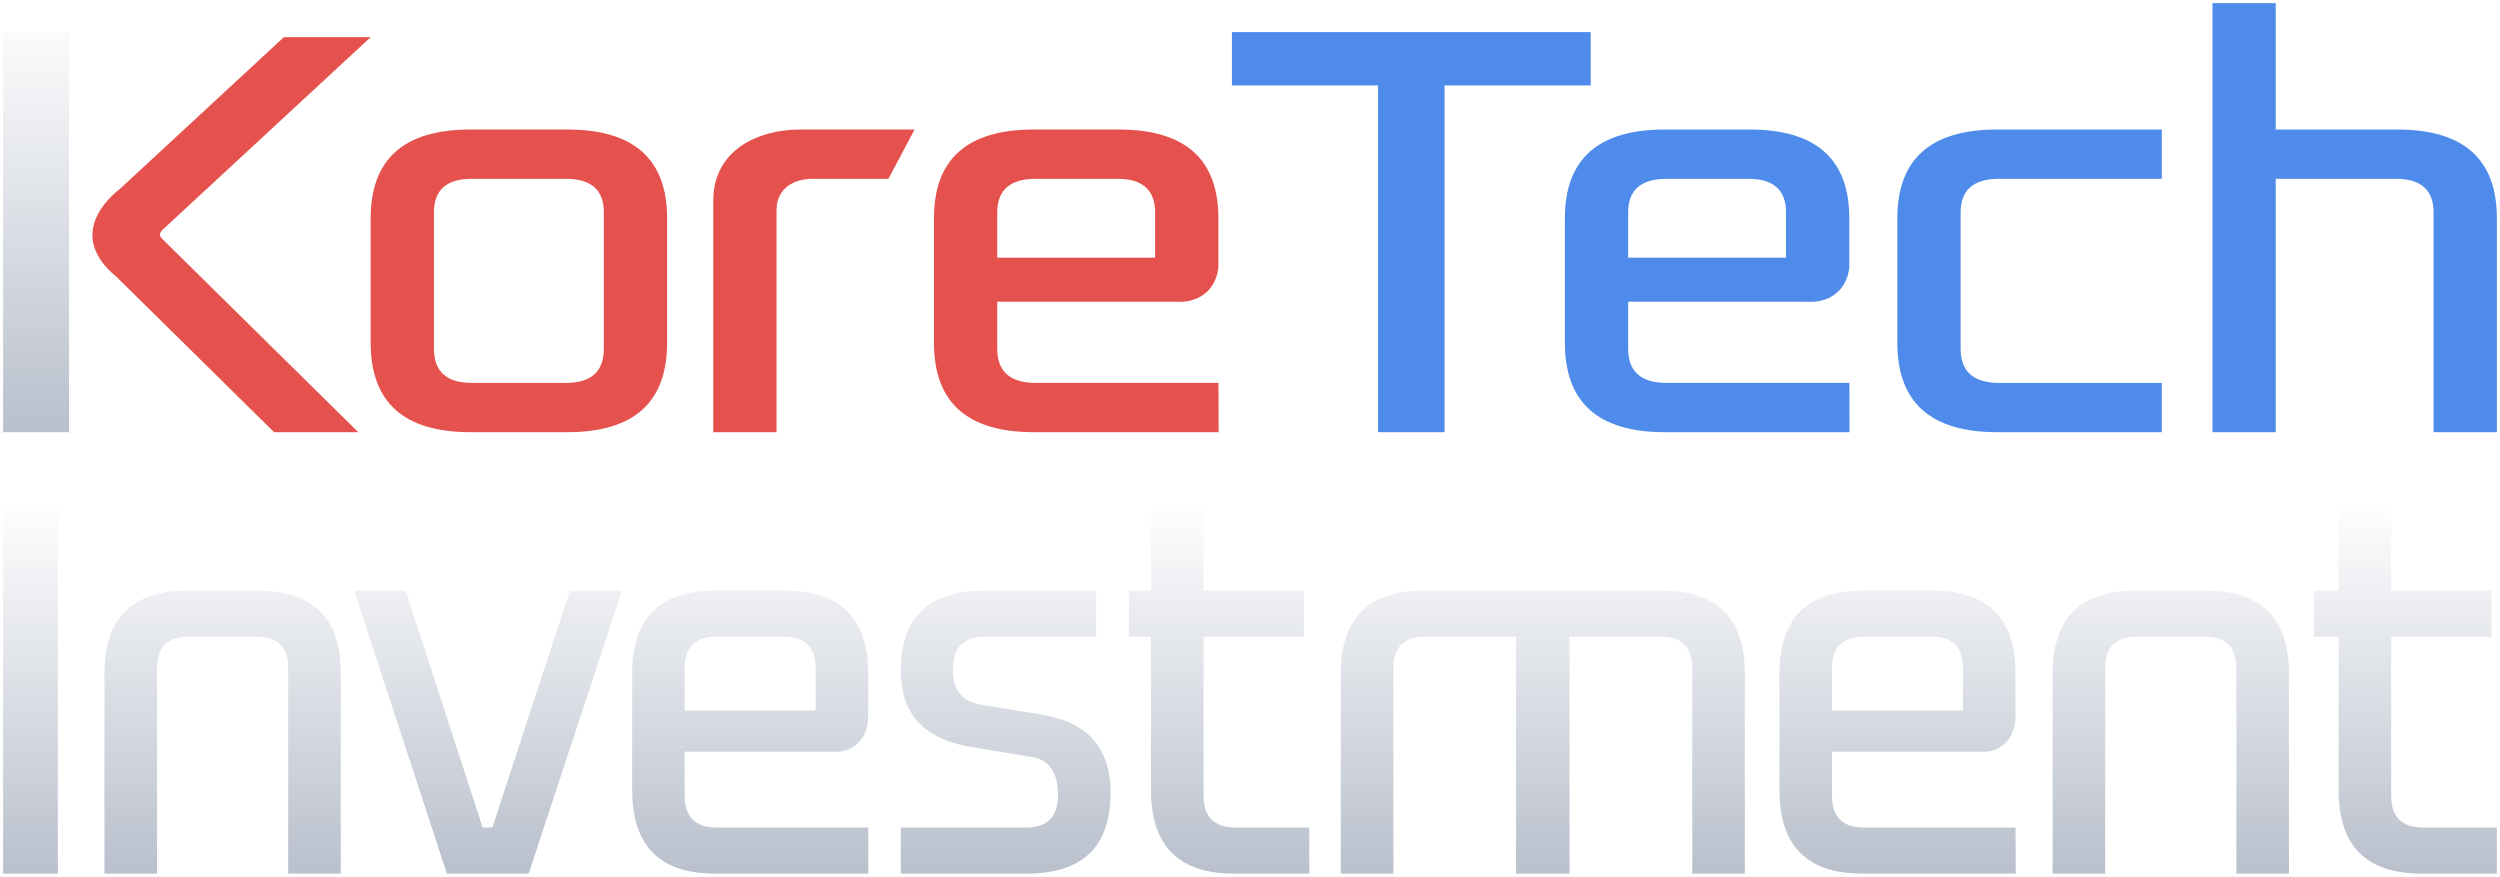
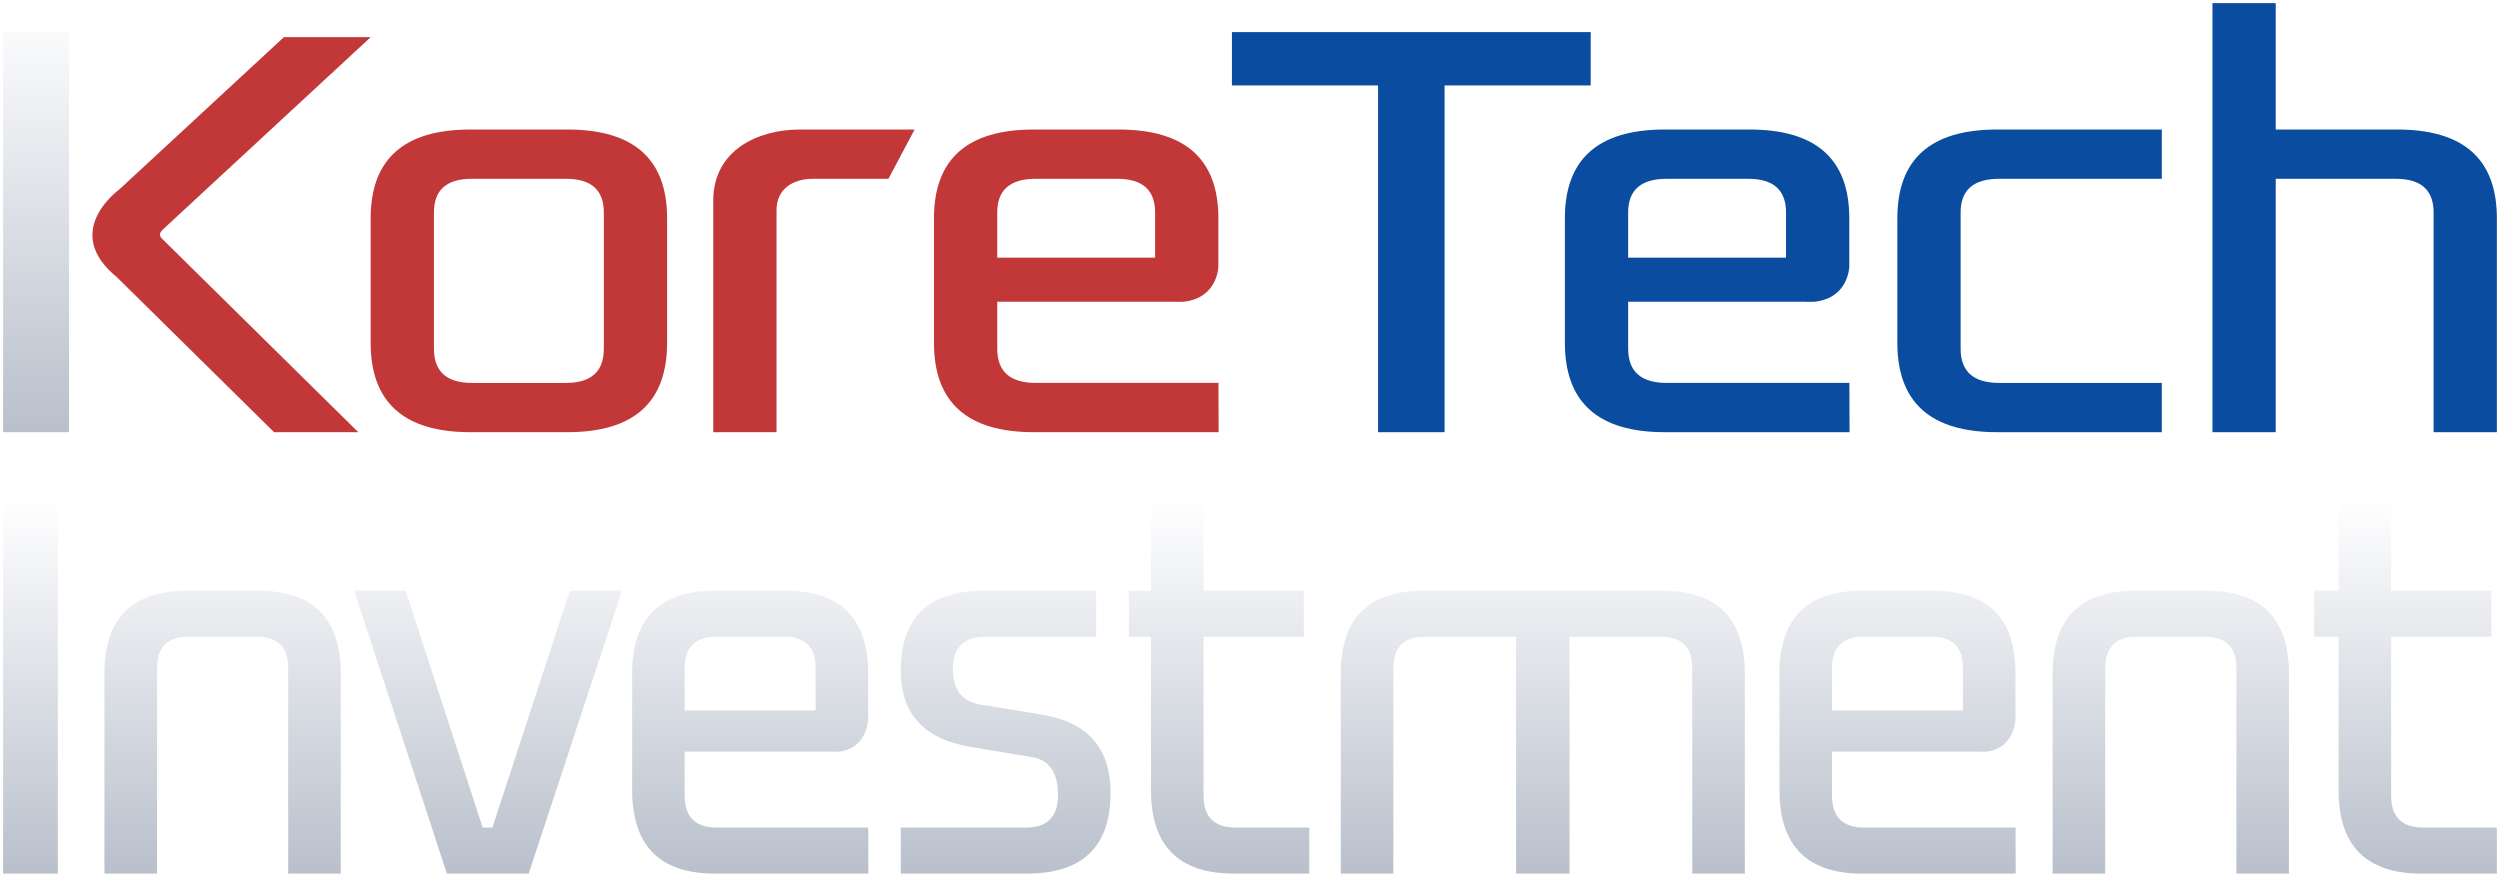
<svg xmlns="http://www.w3.org/2000/svg" viewBox="54.84 212.98 479.26 168.08" role="img" aria-label="KoreTech Investment">
  <defs>
    <linearGradient id="sv4" gradientUnits="userSpaceOnUse" x1="0" y1="628.31" x2="0" y2="546.06">
      <stop offset="0" stop-color="#FFFFFF" />
      <stop offset="1" stop-color="#B9C0CC" />
    </linearGradient>
    <linearGradient id="sv9" gradientUnits="userSpaceOnUse" x1="0" y1="55.70" x2="0" y2="-16.01">
      <stop offset="0" stop-color="#FFFFFF" />
      <stop offset="1" stop-color="#B9C0CC" />
    </linearGradient>
    <linearGradient id="sv10" gradientUnits="userSpaceOnUse" x1="0" y1="533.14" x2="0" y2="461.43">
      <stop offset="0" stop-color="#FFFFFF" />
      <stop offset="1" stop-color="#B9C0CC" />
    </linearGradient>
    <linearGradient id="sv11" gradientUnits="userSpaceOnUse" x1="0" y1="533.14" x2="0" y2="461.43">
      <stop offset="0" stop-color="#FFFFFF" />
      <stop offset="1" stop-color="#B9C0CC" />
    </linearGradient>
    <linearGradient id="sv12" gradientUnits="userSpaceOnUse" x1="0" y1="17.46" x2="0" y2="-54.25">
      <stop offset="0" stop-color="#FFFFFF" />
      <stop offset="1" stop-color="#B9C0CC" />
    </linearGradient>
    <linearGradient id="sv13" gradientUnits="userSpaceOnUse" x1="0" y1="55.70" x2="0" y2="-16.01">
      <stop offset="0" stop-color="#FFFFFF" />
      <stop offset="1" stop-color="#B9C0CC" />
    </linearGradient>
    <linearGradient id="sv14" gradientUnits="userSpaceOnUse" x1="0" y1="62.87" x2="0" y2="-8.84">
      <stop offset="0" stop-color="#FFFFFF" />
      <stop offset="1" stop-color="#B9C0CC" />
    </linearGradient>
    <linearGradient id="sv15" gradientUnits="userSpaceOnUse" x1="0" y1="17.46" x2="0" y2="-54.25">
      <stop offset="0" stop-color="#FFFFFF" />
      <stop offset="1" stop-color="#B9C0CC" />
    </linearGradient>
    <linearGradient id="sv16" gradientUnits="userSpaceOnUse" x1="0" y1="17.46" x2="0" y2="-54.25">
      <stop offset="0" stop-color="#FFFFFF" />
      <stop offset="1" stop-color="#B9C0CC" />
    </linearGradient>
    <linearGradient id="sv17" gradientUnits="userSpaceOnUse" x1="0" y1="17.46" x2="0" y2="-54.25">
      <stop offset="0" stop-color="#FFFFFF" />
      <stop offset="1" stop-color="#B9C0CC" />
    </linearGradient>
    <linearGradient id="sv18" gradientUnits="userSpaceOnUse" x1="0" y1="533.14" x2="0" y2="461.43">
      <stop offset="0" stop-color="#FFFFFF" />
      <stop offset="1" stop-color="#B9C0CC" />
    </linearGradient>
    <linearGradient id="sv19" gradientUnits="userSpaceOnUse" x1="0" y1="55.70" x2="0" y2="-16.01">
      <stop offset="0" stop-color="#FFFFFF" />
      <stop offset="1" stop-color="#B9C0CC" />
    </linearGradient>
    <linearGradient id="sv20" gradientUnits="userSpaceOnUse" x1="0" y1="55.70" x2="0" y2="-16.01">
      <stop offset="0" stop-color="#FFFFFF" />
      <stop offset="1" stop-color="#B9C0CC" />
    </linearGradient>
  </defs>
-   <path transform="matrix(1,0,0,-1,233.8863,278.7135)" d="M0 0V23.898C0 35.236 6.377 40.905 19.133 40.905H35.389C48.145 40.905 54.522 35.236 54.522 23.898V14.602C54.526 14.917 54.569 8.641 47.899 7.892 47.27 7.892 46.652 7.84 46.02 7.892H12.129V-1.112C12.129-5.482 14.589-7.67 19.508-7.67H54.54L54.569-17.118H19.133C6.381-17.118 0-11.412 0 0M12.129 16.34H42.392V25.01C42.392 29.308 39.974 31.457 35.139 31.457H19.508C14.589 31.457 12.129 29.308 12.129 25.01Z" fill="#E5524D" />
-   <path transform="matrix(1,0,0,-1,354.8356,278.7135)" d="M0 0V23.898C0 35.236 6.378 40.905 19.133 40.905H35.389C48.145 40.905 54.522 35.236 54.522 23.898V14.602C54.526 14.917 54.569 8.641 47.899 7.892 47.27 7.892 46.652 7.84 46.02 7.892H12.129V-1.112C12.129-5.482 14.589-7.67 19.508-7.67H54.54L54.569-17.118H19.133C6.381-17.118 0-11.412 0 0M12.129 16.34H42.392V25.01C42.392 29.308 39.974 31.457 35.139 31.457H19.508C14.589 31.457 12.129 29.308 12.129 25.01Z" fill="#4F8BEA" />
-   <path transform="matrix(1,0,0,-1,191.5761,295.8318)" d="M0 0V44.4C0 53.999 8.462 58.023 16.632 58.023H38.593L33.586 48.575H19.008C15.76 48.575 12.089 46.969 12.13 42.496V0Z" fill="#E5524D" />
-   <path transform="matrix(1,0,0,-1,154.3124,286.3836)" d="M0 0H9.032C13.867 0 16.285 2.186 16.285 6.558V32.68C16.285 36.978 13.867 39.127 9.032 39.127H0-9.032C-13.867 39.127-16.284 36.978-16.284 32.68V6.558C-16.284 2.186-13.867 0-9.032 0ZM0 48.575H9.282C22.037 48.575 28.414 42.907 28.414 31.568V7.67C28.414-3.742 22.037-9.448 9.282-9.448H0-9.282C-22.036-9.448-28.414-3.742-28.414 7.67V31.568C-28.414 42.907-22.036 48.575-9.282 48.575Z" fill="#E5524D" />
+   <path transform="matrix(1,0,0,-1,233.8863,278.7135)" d="M0 0V23.898C0 35.236 6.377 40.905 19.133 40.905H35.389C48.145 40.905 54.522 35.236 54.522 23.898V14.602C54.526 14.917 54.569 8.641 47.899 7.892 47.27 7.892 46.652 7.84 46.02 7.892H12.129V-1.112C12.129-5.482 14.589-7.67 19.508-7.67H54.54L54.569-17.118H19.133C6.381-17.118 0-11.412 0 0M12.129 16.34H42.392V25.01C42.392 29.308 39.974 31.457 35.139 31.457H19.508C14.589 31.457 12.129 29.308 12.129 25.01Z" fill="#C23737" />
+   <path transform="matrix(1,0,0,-1,354.8356,278.7135)" d="M0 0V23.898C0 35.236 6.378 40.905 19.133 40.905H35.389C48.145 40.905 54.522 35.236 54.522 23.898V14.602C54.526 14.917 54.569 8.641 47.899 7.892 47.27 7.892 46.652 7.84 46.02 7.892H12.129V-1.112C12.129-5.482 14.589-7.67 19.508-7.67H54.54L54.569-17.118H19.133C6.381-17.118 0-11.412 0 0M12.129 16.34H42.392V25.01C42.392 29.308 39.974 31.457 35.139 31.457H19.508C14.589 31.457 12.129 29.308 12.129 25.01Z" fill="#0A4CA0" />
+   <path transform="matrix(1,0,0,-1,191.5761,295.8318)" d="M0 0V44.4C0 53.999 8.462 58.023 16.632 58.023H38.593L33.586 48.575H19.008C15.76 48.575 12.089 46.969 12.13 42.496V0Z" fill="#C23737" />
+   <path transform="matrix(1,0,0,-1,154.3124,286.3836)" d="M0 0H9.032C13.867 0 16.285 2.186 16.285 6.558V32.68C16.285 36.978 13.867 39.127 9.032 39.127H0-9.032C-13.867 39.127-16.284 36.978-16.284 32.68V6.558C-16.284 2.186-13.867 0-9.032 0ZM0 48.575H9.282C22.037 48.575 28.414 42.907 28.414 31.568V7.67C28.414-3.742 22.037-9.448 9.282-9.448H0-9.282C-22.036-9.448-28.414-3.742-28.414 7.67V31.568C-28.414 42.907-22.036 48.575-9.282 48.575Z" fill="#C23737" />
  <path transform="matrix(1,0,0,-1,0,841.89)" d="M55.436 622.757H68.067V546.059H55.436Z" fill="url(#sv4)" />
-   <path transform="matrix(1,0,0,-1,478.9766,295.8318)" d="M0 0V82.256H12.13V58.023H35.39C48.145 58.023 54.523 52.355 54.523 41.016V0H42.392V42.128C42.392 46.426 39.975 48.575 35.14 48.575H12.13V0Z" fill="#4F8BEA" />
-   <path transform="matrix(1,0,0,-1,418.57,278.7138)" d="M0 0V23.898C0 35.237 6.378 40.905 19.133 40.905H50.699V31.457H19.507C14.591 31.457 12.129 29.306 12.129 25.01V-1.112C12.129-5.482 14.589-7.67 19.507-7.67H50.699V-17.118H19.133C6.38-17.118 0-11.412 0 0" fill="#4F8BEA" />
-   <path transform="matrix(1,0,0,-1,291.0047,229.3599)" d="M0 0V10.227H68.778V0H40.767V-66.472H28.013V0Z" fill="#4F8BEA" />
-   <path transform="matrix(1,0,0,-1,125.8985,220.1042)" d="M0 0-39.93-36.955C-40.135-37.251-40.943-37.864-39.803-38.823L-2.375-75.728H-18.516L-48.644-46.021C-58.585-37.911-49.929-30.515-48.117-29.129L-16.64 0Z" fill="#E5524D" />
+   <path transform="matrix(1,0,0,-1,478.9766,295.8318)" d="M0 0V82.256H12.13V58.023H35.39C48.145 58.023 54.523 52.355 54.523 41.016V0H42.392V42.128C42.392 46.426 39.975 48.575 35.14 48.575H12.13V0Z" fill="#0A4CA0" />
+   <path transform="matrix(1,0,0,-1,418.57,278.7138)" d="M0 0V23.898C0 35.237 6.378 40.905 19.133 40.905H50.699V31.457H19.507C14.591 31.457 12.129 29.306 12.129 25.01V-1.112C12.129-5.482 14.589-7.67 19.507-7.67H50.699V-17.118H19.133C6.38-17.118 0-11.412 0 0" fill="#0A4CA0" />
+   <path transform="matrix(1,0,0,-1,291.0047,229.3599)" d="M0 0V10.227H68.778V0H40.767V-66.472H28.013V0Z" fill="#0A4CA0" />
+   <path transform="matrix(1,0,0,-1,125.8985,220.1042)" d="M0 0-39.93-36.955C-40.135-37.251-40.943-37.864-39.803-38.823L-2.375-75.728H-18.516L-48.644-46.021C-58.585-37.911-49.929-30.515-48.117-29.129L-16.64 0Z" fill="#C23737" />
  <path transform="matrix(1,0,0,-1,503.1536,364.4495)" d="M0 0V55.698H10.08V38.24H29.304V29.407H10.08V-1.039C10.08-5.126 12.124-7.17 16.211-7.17H30.344V-16.003H15.899C5.301-16.003 0-10.669 0 0" fill="url(#sv9)" />
  <path transform="matrix(1,0,0,-1,0,841.89)" d="M498.471 515.681H504.489V506.848H498.471Z" fill="url(#sv10)" />
  <path transform="matrix(1,0,0,-1,0,841.89)" d="M271.25 515.681H277.268V506.848H271.25Z" fill="url(#sv11)" />
  <path transform="matrix(1,0,0,-1,373.4317,326.2093)" d="M0 0C10.599 0 15.899-5.3 15.899-15.899V-54.244H5.819V-14.859C5.819-10.841 3.81-8.833-.209-8.833H-17.705V-54.244H-17.77-27.889-27.954V-8.833H-45.45C-49.468-8.833-51.478-10.841-51.478-14.859V-54.244H-61.558V-15.899C-61.558-5.3-56.258 0-45.659 0Z" fill="url(#sv12)" />
  <path transform="matrix(1,0,0,-1,275.4867,364.4495)" d="M0 0V55.698H10.08V38.24H29.304V29.407H10.08V-1.039C10.08-5.126 12.124-7.17 16.211-7.17H30.344V-16.003H15.899C5.301-16.003 0-10.669 0 0" fill="url(#sv13)" />
  <path transform="matrix(1,0,0,-1,227.5271,371.6194)" d="M0 0H24.004C28.091 0 30.135 2.078 30.135 6.235 30.135 10.529 28.472 12.955 25.147 13.508L13.196 15.483C4.399 17.007 0 21.857 0 30.03 0 40.284 5.334 45.41 16.002 45.41H37.449V36.577H16.211C12.054 36.577 9.976 34.499 9.976 30.342 9.976 26.464 11.708 24.211 15.171 23.588L27.225 21.613C35.885 20.159 40.215 15.171 40.215 6.65 40.215-3.672 34.844-8.833 24.107-8.833H0Z" fill="url(#sv14)" />
  <path transform="matrix(1,0,0,-1,122.7336,326.2067)" d="M0 0 9.872-.003 24.628-45.413H26.499L41.358-.003 51.338-.001 33.46-54.246H17.77Z" fill="url(#sv15)" />
  <path transform="matrix(1,0,0,-1,104.2659,326.2093)" d="M0 0C10.599 0 15.899-5.3 15.899-15.899V-54.244H5.819V-14.859C5.819-10.841 3.81-8.833-.209-8.833H-13.297C-17.315-8.833-19.325-10.841-19.325-14.859V-54.244H-29.405V-15.899C-29.405-5.3-24.105 0-13.506 0Z" fill="url(#sv16)" />
  <path transform="matrix(1,0,0,-1,477.7427,326.2093)" d="M0 0C10.599 0 15.899-5.3 15.899-15.899V-54.244H5.819V-14.859C5.819-10.841 3.809-8.833-.209-8.833H-13.297C-17.316-8.833-19.325-10.841-19.325-14.859V-54.244H-29.405V-15.899C-29.405-5.3-24.105 0-13.506 0Z" fill="url(#sv17)" />
  <path transform="matrix(1,0,0,-1,0,841.89)" d="M55.435 533.138H65.93V461.437H55.435Z" fill="url(#sv18)" />
  <path transform="matrix(1,0,0,-1,395.9722,364.4501)" d="M0 0V22.344C0 32.944 5.293 38.244 15.877 38.244H29.368C39.953 38.244 45.245 32.944 45.245 22.344V13.652C45.249 13.946 45.284 8.079 39.749 7.378 39.228 7.378 38.715 7.33 38.19 7.378H10.066V-1.039C10.066-5.125 12.107-7.171 16.189-7.171H45.26L45.284-16.005H15.877C5.295-16.005 0-10.669 0 0M10.066 15.277H35.18V23.383C35.18 27.401 33.173 29.41 29.16 29.41H16.189C12.107 29.41 10.066 27.401 10.066 23.383Z" fill="url(#sv19)" />
  <path transform="matrix(1,0,0,-1,176.027,364.4501)" d="M0 0V22.344C0 32.944 5.292 38.244 15.877 38.244H29.368C39.953 38.244 45.245 32.944 45.245 22.344V13.652C45.249 13.946 45.284 8.079 39.749 7.378 39.227 7.378 38.714 7.33 38.19 7.378H10.066V-1.039C10.066-5.125 12.106-7.171 16.189-7.171H45.26L45.284-16.005H15.877C5.295-16.005 0-10.669 0 0M10.066 15.277H35.179V23.383C35.179 27.401 33.172 29.41 29.16 29.41H16.189C12.106 29.41 10.066 27.401 10.066 23.383Z" fill="url(#sv20)" />
</svg>
